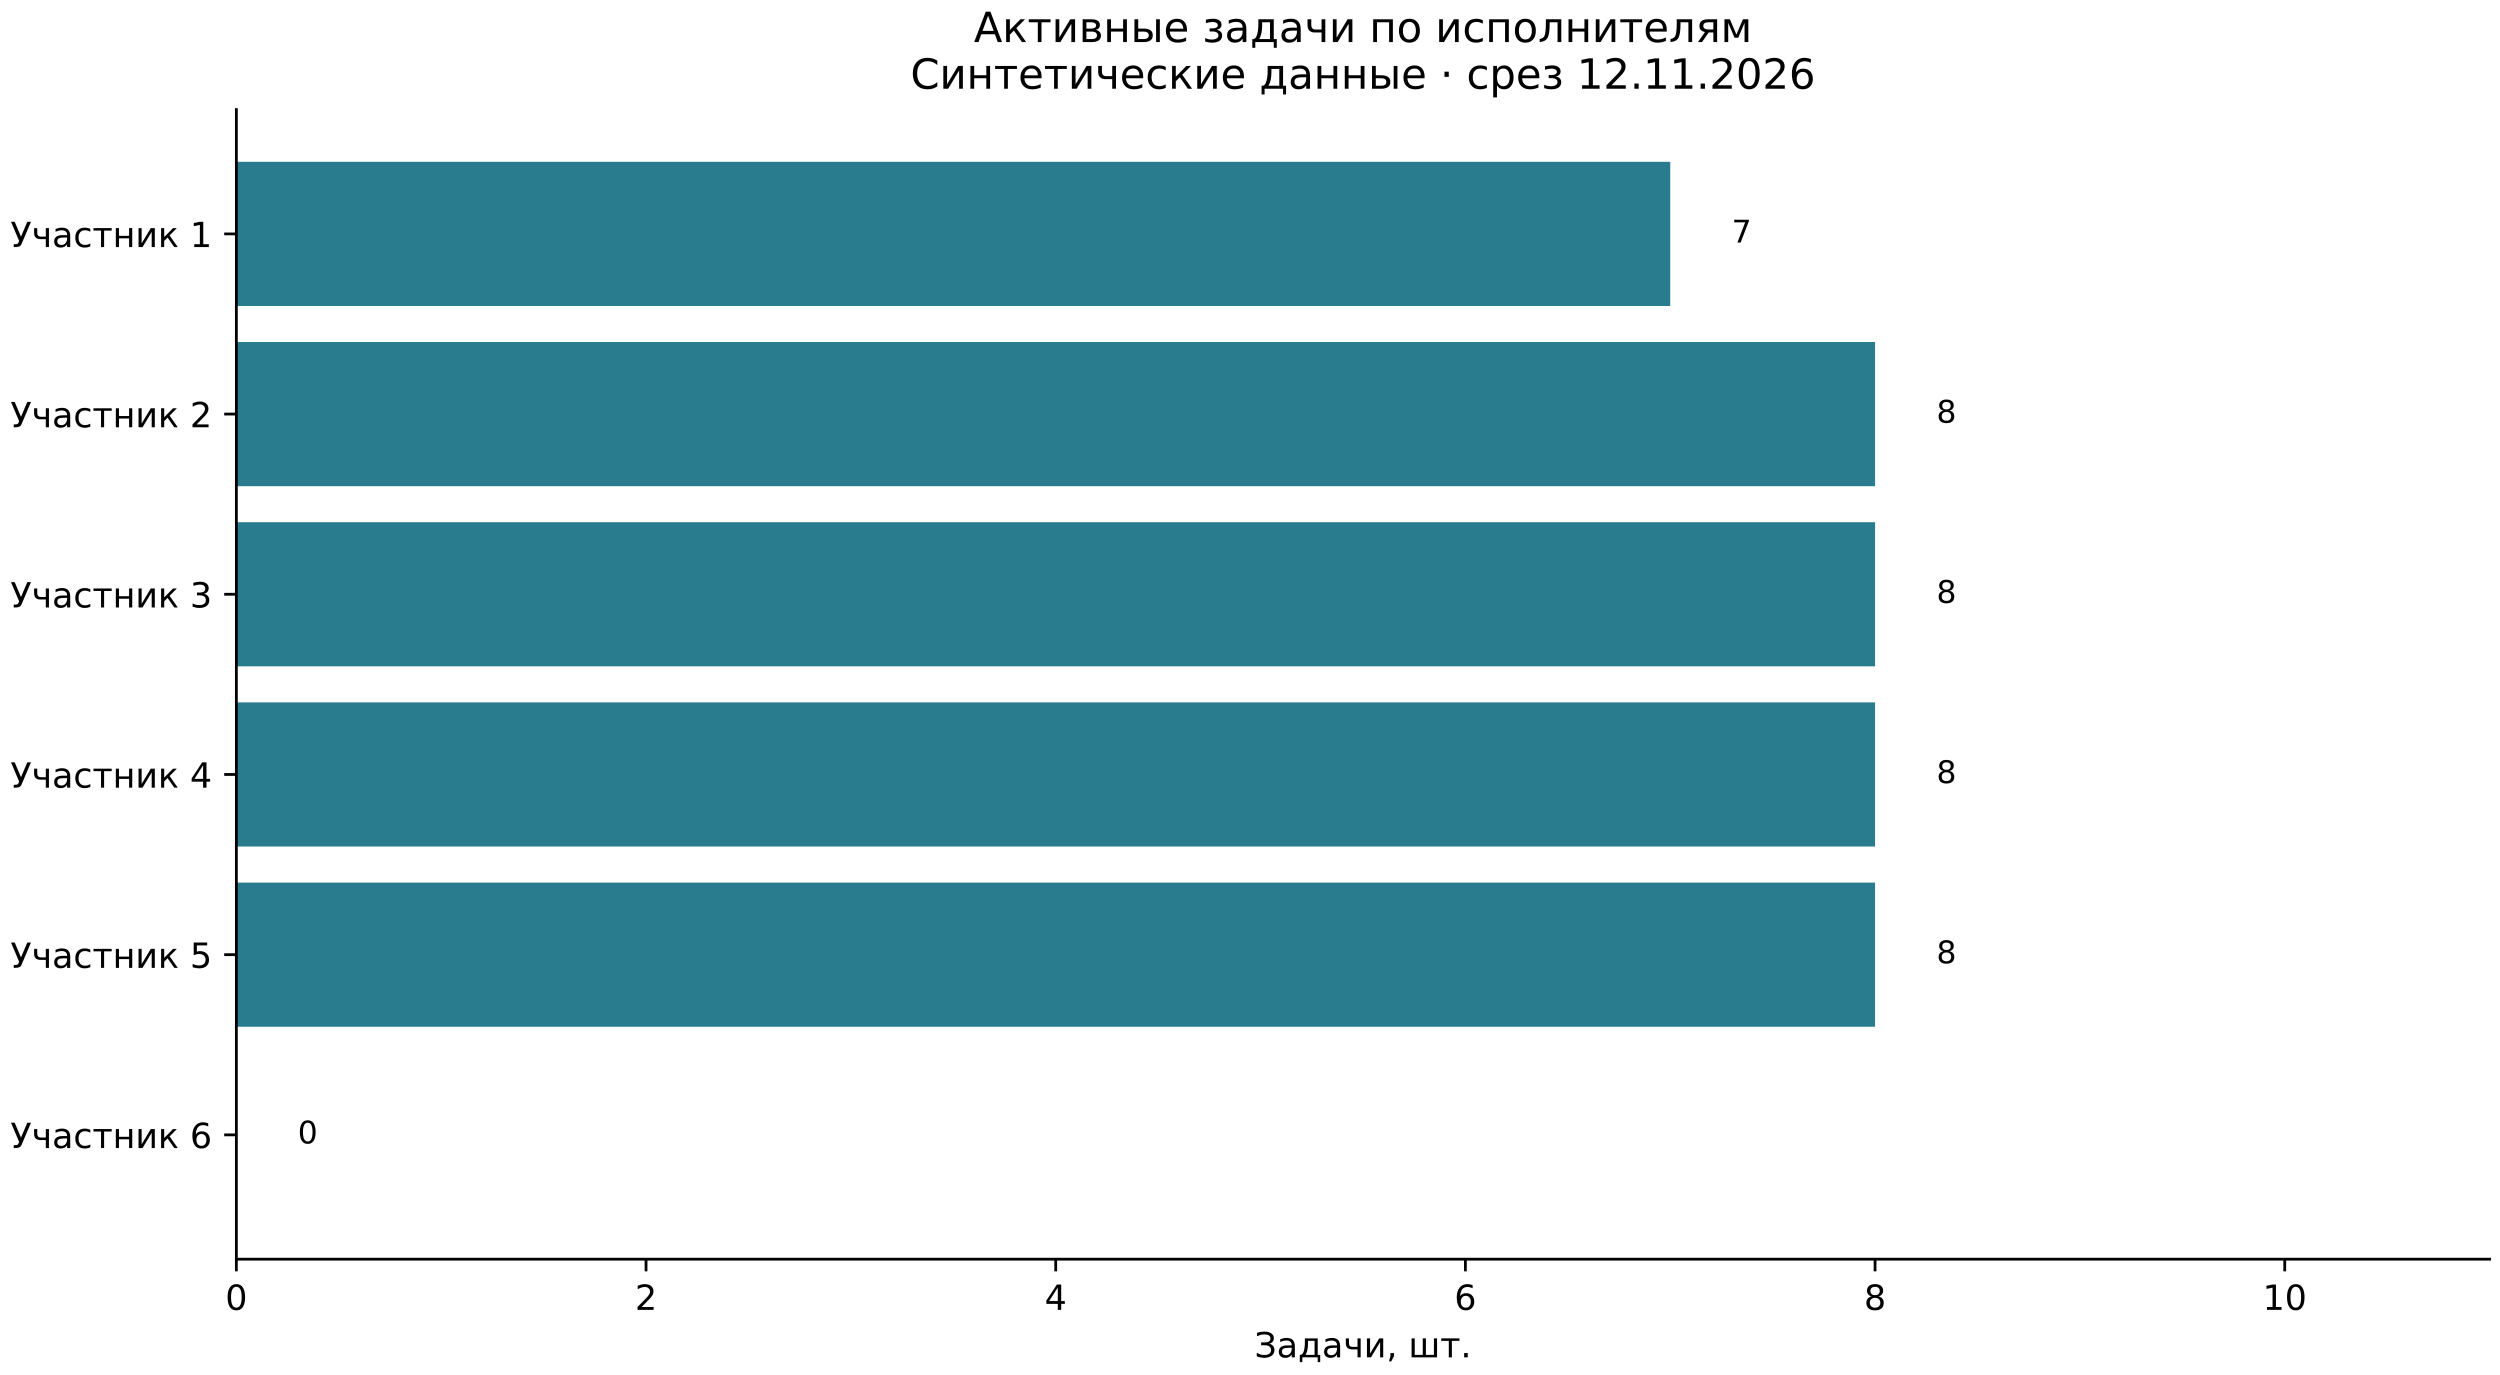
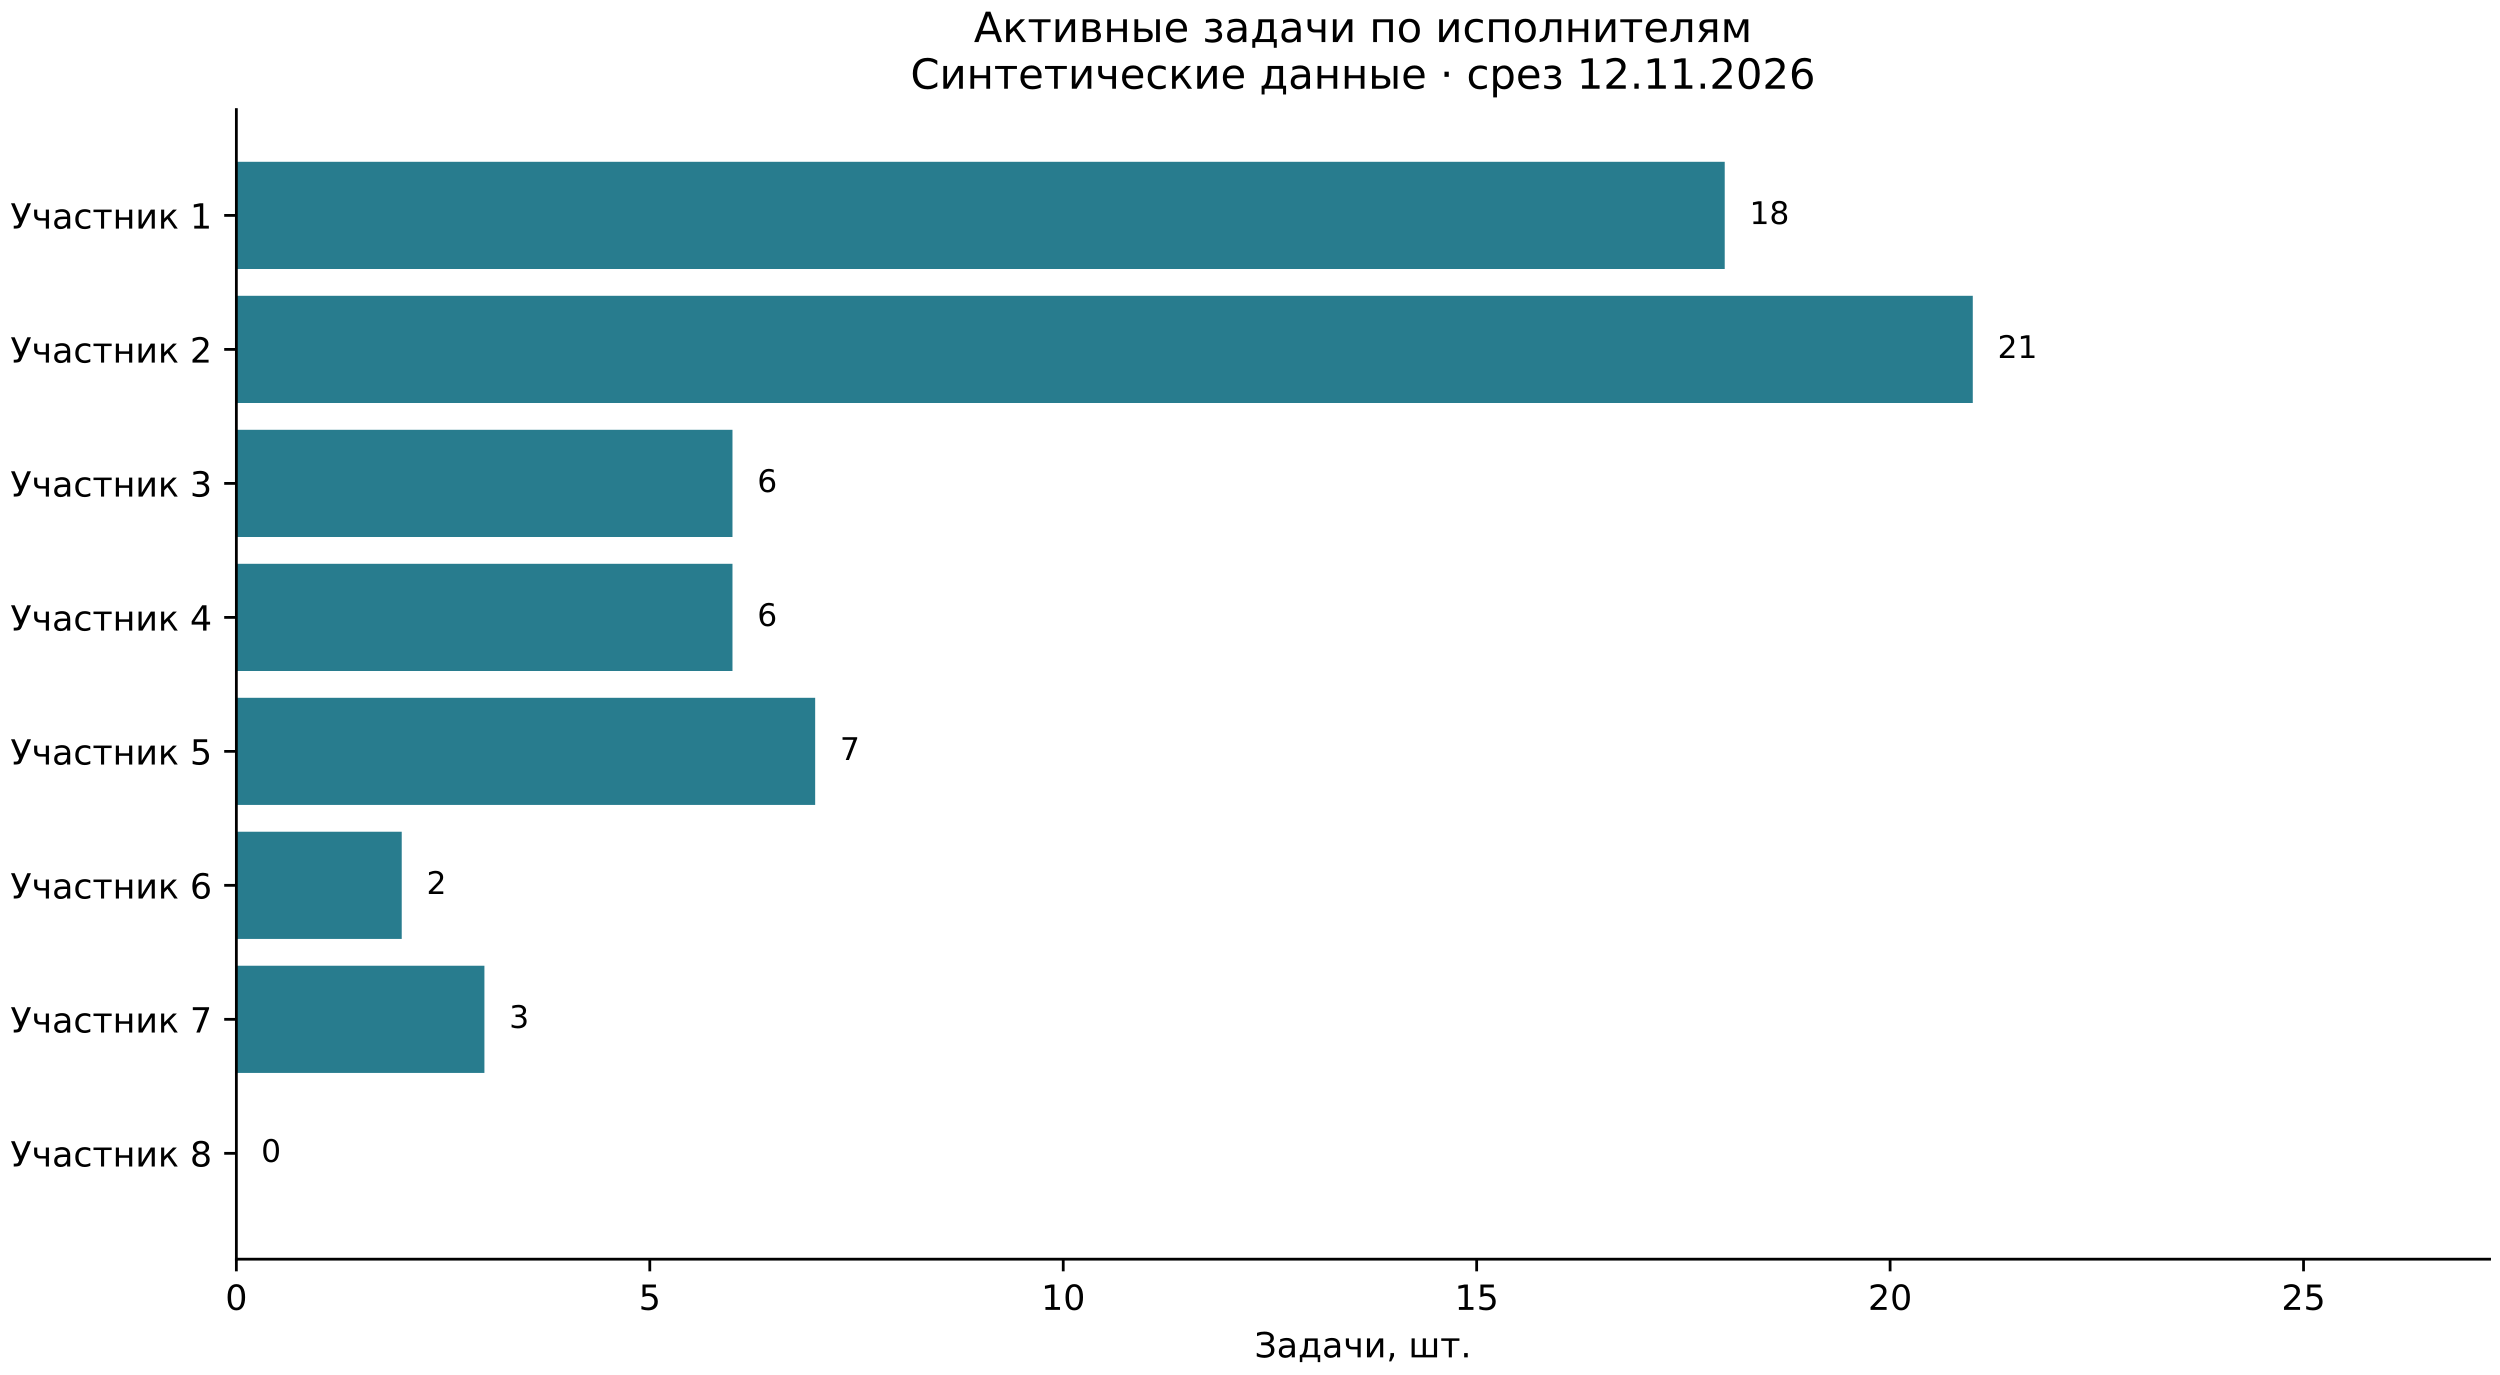
<svg xmlns="http://www.w3.org/2000/svg" xmlns:xlink="http://www.w3.org/1999/xlink" width="720pt" height="396pt" viewBox="0 0 720 396" version="1.1">
  <defs>
    <style type="text/css">*{stroke-linejoin: round; stroke-linecap: butt}</style>
  </defs>
  <g id="figure_1">
    <g id="patch_1">
      <path d="M 0 396  L 720 396  L 720 0  L 0 0  z " style="fill: #ffffff" />
    </g>
    <g id="axes_1">
      <g id="patch_2">
        <path d="M 68.071 362.644  L 717 362.644  L 717 31.556  L 68.071 31.556  z " style="fill: #ffffff" />
      </g>
      <g id="patch_3">
-         <path d="M 68.071 46.605  L 481.026 46.605  L 481.026 88.121  L 68.071 88.121  z " clip-path="url(#p7c12802973)" style="fill: #287c8e" />
+         <path d="M 68.071 46.605  L 496.721 46.605  L 496.721 77.476  L 68.071 77.476  z " clip-path="url(#p17257bc56e)" style="fill: #287c8e" />
      </g>
      <g id="patch_4">
-         <path d="M 68.071 98.5  L 540.019 98.5  L 540.019 140.016  L 68.071 140.016  z " clip-path="url(#p7c12802973)" style="fill: #287c8e" />
+         <path d="M 68.071 85.194  L 568.163 85.194  L 568.163 116.064  L 68.071 116.064  z " clip-path="url(#p17257bc56e)" style="fill: #287c8e" />
      </g>
      <g id="patch_5">
-         <path d="M 68.071 150.394  L 540.019 150.394  L 540.019 191.91  L 68.071 191.91  z " clip-path="url(#p7c12802973)" style="fill: #287c8e" />
+         <path d="M 68.071 123.782  L 210.954 123.782  L 210.954 154.652  L 68.071 154.652  z " clip-path="url(#p17257bc56e)" style="fill: #287c8e" />
      </g>
      <g id="patch_6">
-         <path d="M 68.071 202.289  L 540.019 202.289  L 540.019 243.805  L 68.071 243.805  z " clip-path="url(#p7c12802973)" style="fill: #287c8e" />
+         <path d="M 68.071 162.37  L 210.954 162.37  L 210.954 193.241  L 68.071 193.241  z " clip-path="url(#p17257bc56e)" style="fill: #287c8e" />
      </g>
      <g id="patch_7">
-         <path d="M 68.071 254.184  L 540.019 254.184  L 540.019 295.699  L 68.071 295.699  z " clip-path="url(#p7c12802973)" style="fill: #287c8e" />
+         <path d="M 68.071 200.958  L 234.768 200.958  L 234.768 231.829  L 68.071 231.829  z " clip-path="url(#p17257bc56e)" style="fill: #287c8e" />
      </g>
      <g id="patch_8">
-         <path d="M 68.071 306.078  L 68.071 306.078  L 68.071 347.594  L 68.071 347.594  z " clip-path="url(#p7c12802973)" style="fill: #287c8e" />
+         <path d="M 68.071 239.547  L 115.698 239.547  L 115.698 270.417  L 68.071 270.417  z " clip-path="url(#p17257bc56e)" style="fill: #287c8e" />
+       </g>
+       <g id="patch_9">
+         <path d="M 68.071 278.135  L 139.512 278.135  L 139.512 309.006  L 68.071 309.006  z " clip-path="url(#p17257bc56e)" style="fill: #287c8e" />
+       </g>
+       <g id="patch_10">
+         <path d="M 68.071 316.723  L 68.071 316.723  L 68.071 347.594  L 68.071 347.594  z " clip-path="url(#p17257bc56e)" style="fill: #287c8e" />
      </g>
      <g id="matplotlib.axis_1">
        <g id="xtick_1">
          <g id="line2d_1">
            <defs>
-               <path id="m93d23c08f9" d="M 0 0  L 0 3.5  " style="stroke: #000000; stroke-width: 0.8" />
+               <path id="med247918bd" d="M 0 0  L 0 3.5  " style="stroke: #000000; stroke-width: 0.8" />
            </defs>
            <g>
-               <use xlink:href="#m93d23c08f9" x="68.071" y="362.644" style="stroke: #000000; stroke-width: 0.8" />
+               <use xlink:href="#med247918bd" x="68.071" y="362.644" style="stroke: #000000; stroke-width: 0.8" />
            </g>
          </g>
          <g id="text_1">
            <g transform="translate(64.8893 377.2419) scale(0.1 -0.1)">
              <defs>
                <path id="DejaVuSans-30" d="M 2034 4250  Q 1547 4250 1301 3770  Q 1056 3291 1056 2328  Q 1056 1369 1301 889  Q 1547 409 2034 409  Q 2525 409 2770 889  Q 3016 1369 3016 2328  Q 3016 3291 2770 3770  Q 2525 4250 2034 4250  z M 2034 4750  Q 2819 4750 3233 4129  Q 3647 3509 3647 2328  Q 3647 1150 3233 529  Q 2819 -91 2034 -91  Q 1250 -91 836 529  Q 422 1150 422 2328  Q 422 3509 836 4129  Q 1250 4750 2034 4750  z " transform="scale(0.015625)" />
              </defs>
              <use xlink:href="#DejaVuSans-30" />
            </g>
          </g>
        </g>
        <g id="xtick_2">
          <g id="line2d_2">
            <g>
-               <use xlink:href="#m93d23c08f9" x="186.058" y="362.644" style="stroke: #000000; stroke-width: 0.8" />
+               <use xlink:href="#med247918bd" x="187.14" y="362.644" style="stroke: #000000; stroke-width: 0.8" />
            </g>
          </g>
          <g id="text_2">
-             <g transform="translate(182.8764 377.2419) scale(0.1 -0.1)">
-               <defs>
-                 <path id="DejaVuSans-32" d="M 1228 531  L 3431 531  L 3431 0  L 469 0  L 469 531  Q 828 903 1448 1529  Q 2069 2156 2228 2338  Q 2531 2678 2651 2914  Q 2772 3150 2772 3378  Q 2772 3750 2511 3984  Q 2250 4219 1831 4219  Q 1534 4219 1204 4116  Q 875 4013 500 3803  L 500 4441  Q 881 4594 1212 4672  Q 1544 4750 1819 4750  Q 2544 4750 2975 4387  Q 3406 4025 3406 3419  Q 3406 3131 3298 2873  Q 3191 2616 2906 2266  Q 2828 2175 2409 1742  Q 1991 1309 1228 531  z " transform="scale(0.015625)" />
-               </defs>
-               <use xlink:href="#DejaVuSans-32" />
+             <g transform="translate(183.9589 377.2419) scale(0.1 -0.1)">
+               <defs>
+                 <path id="DejaVuSans-35" d="M 691 4666  L 3169 4666  L 3169 4134  L 1269 4134  L 1269 2991  Q 1406 3038 1543 3061  Q 1681 3084 1819 3084  Q 2600 3084 3056 2656  Q 3513 2228 3513 1497  Q 3513 744 3044 326  Q 2575 -91 1722 -91  Q 1428 -91 1123 -41  Q 819 9 494 109  L 494 744  Q 775 591 1075 516  Q 1375 441 1709 441  Q 2250 441 2565 725  Q 2881 1009 2881 1497  Q 2881 1984 2565 2268  Q 2250 2553 1709 2553  Q 1456 2553 1204 2497  Q 953 2441 691 2322  L 691 4666  z " transform="scale(0.015625)" />
+               </defs>
+               <use xlink:href="#DejaVuSans-35" />
            </g>
          </g>
        </g>
        <g id="xtick_3">
          <g id="line2d_3">
            <g>
-               <use xlink:href="#m93d23c08f9" x="304.045" y="362.644" style="stroke: #000000; stroke-width: 0.8" />
+               <use xlink:href="#med247918bd" x="306.21" y="362.644" style="stroke: #000000; stroke-width: 0.8" />
            </g>
          </g>
          <g id="text_3">
-             <g transform="translate(300.8636 377.2419) scale(0.1 -0.1)">
-               <defs>
-                 <path id="DejaVuSans-34" d="M 2419 4116  L 825 1625  L 2419 1625  L 2419 4116  z M 2253 4666  L 3047 4666  L 3047 1625  L 3713 1625  L 3713 1100  L 3047 1100  L 3047 0  L 2419 0  L 2419 1100  L 313 1100  L 313 1709  L 2253 4666  z " transform="scale(0.015625)" />
-               </defs>
-               <use xlink:href="#DejaVuSans-34" />
+             <g transform="translate(299.8472 377.2419) scale(0.1 -0.1)">
+               <defs>
+                 <path id="DejaVuSans-31" d="M 794 531  L 1825 531  L 1825 4091  L 703 3866  L 703 4441  L 1819 4666  L 2450 4666  L 2450 531  L 3481 531  L 3481 0  L 794 0  L 794 531  z " transform="scale(0.015625)" />
+               </defs>
+               <use xlink:href="#DejaVuSans-31" />
+               <use xlink:href="#DejaVuSans-30" transform="translate(63.62305 0)" />
            </g>
          </g>
        </g>
        <g id="xtick_4">
          <g id="line2d_4">
            <g>
-               <use xlink:href="#m93d23c08f9" x="422.032" y="362.644" style="stroke: #000000; stroke-width: 0.8" />
+               <use xlink:href="#med247918bd" x="425.279" y="362.644" style="stroke: #000000; stroke-width: 0.8" />
            </g>
          </g>
          <g id="text_4">
-             <g transform="translate(418.8507 377.2419) scale(0.1 -0.1)">
-               <defs>
-                 <path id="DejaVuSans-36" d="M 2113 2584  Q 1688 2584 1439 2293  Q 1191 2003 1191 1497  Q 1191 994 1439 701  Q 1688 409 2113 409  Q 2538 409 2786 701  Q 3034 994 3034 1497  Q 3034 2003 2786 2293  Q 2538 2584 2113 2584  z M 3366 4563  L 3366 3988  Q 3128 4100 2886 4159  Q 2644 4219 2406 4219  Q 1781 4219 1451 3797  Q 1122 3375 1075 2522  Q 1259 2794 1537 2939  Q 1816 3084 2150 3084  Q 2853 3084 3261 2657  Q 3669 2231 3669 1497  Q 3669 778 3244 343  Q 2819 -91 2113 -91  Q 1303 -91 875 529  Q 447 1150 447 2328  Q 447 3434 972 4092  Q 1497 4750 2381 4750  Q 2619 4750 2861 4703  Q 3103 4656 3366 4563  z " transform="scale(0.015625)" />
-               </defs>
-               <use xlink:href="#DejaVuSans-36" />
+             <g transform="translate(418.9168 377.2419) scale(0.1 -0.1)">
+               <use xlink:href="#DejaVuSans-31" />
+               <use xlink:href="#DejaVuSans-35" transform="translate(63.62305 0)" />
            </g>
          </g>
        </g>
        <g id="xtick_5">
          <g id="line2d_5">
            <g>
-               <use xlink:href="#m93d23c08f9" x="540.019" y="362.644" style="stroke: #000000; stroke-width: 0.8" />
+               <use xlink:href="#med247918bd" x="544.349" y="362.644" style="stroke: #000000; stroke-width: 0.8" />
            </g>
          </g>
          <g id="text_5">
-             <g transform="translate(536.8378 377.2419) scale(0.1 -0.1)">
-               <defs>
-                 <path id="DejaVuSans-38" d="M 2034 2216  Q 1584 2216 1326 1975  Q 1069 1734 1069 1313  Q 1069 891 1326 650  Q 1584 409 2034 409  Q 2484 409 2743 651  Q 3003 894 3003 1313  Q 3003 1734 2745 1975  Q 2488 2216 2034 2216  z M 1403 2484  Q 997 2584 770 2862  Q 544 3141 544 3541  Q 544 4100 942 4425  Q 1341 4750 2034 4750  Q 2731 4750 3128 4425  Q 3525 4100 3525 3541  Q 3525 3141 3298 2862  Q 3072 2584 2669 2484  Q 3125 2378 3379 2068  Q 3634 1759 3634 1313  Q 3634 634 3220 271  Q 2806 -91 2034 -91  Q 1263 -91 848 271  Q 434 634 434 1313  Q 434 1759 690 2068  Q 947 2378 1403 2484  z M 1172 3481  Q 1172 3119 1398 2916  Q 1625 2713 2034 2713  Q 2441 2713 2670 2916  Q 2900 3119 2900 3481  Q 2900 3844 2670 4047  Q 2441 4250 2034 4250  Q 1625 4250 1398 4047  Q 1172 3844 1172 3481  z " transform="scale(0.015625)" />
-               </defs>
-               <use xlink:href="#DejaVuSans-38" />
+             <g transform="translate(537.9864 377.2419) scale(0.1 -0.1)">
+               <defs>
+                 <path id="DejaVuSans-32" d="M 1228 531  L 3431 531  L 3431 0  L 469 0  L 469 531  Q 828 903 1448 1529  Q 2069 2156 2228 2338  Q 2531 2678 2651 2914  Q 2772 3150 2772 3378  Q 2772 3750 2511 3984  Q 2250 4219 1831 4219  Q 1534 4219 1204 4116  Q 875 4013 500 3803  L 500 4441  Q 881 4594 1212 4672  Q 1544 4750 1819 4750  Q 2544 4750 2975 4387  Q 3406 4025 3406 3419  Q 3406 3131 3298 2873  Q 3191 2616 2906 2266  Q 2828 2175 2409 1742  Q 1991 1309 1228 531  z " transform="scale(0.015625)" />
+               </defs>
+               <use xlink:href="#DejaVuSans-32" />
+               <use xlink:href="#DejaVuSans-30" transform="translate(63.62305 0)" />
            </g>
          </g>
        </g>
        <g id="xtick_6">
          <g id="line2d_6">
            <g>
-               <use xlink:href="#m93d23c08f9" x="658.006" y="362.644" style="stroke: #000000; stroke-width: 0.8" />
+               <use xlink:href="#med247918bd" x="663.418" y="362.644" style="stroke: #000000; stroke-width: 0.8" />
            </g>
          </g>
          <g id="text_6">
-             <g transform="translate(651.6437 377.2419) scale(0.1 -0.1)">
-               <defs>
-                 <path id="DejaVuSans-31" d="M 794 531  L 1825 531  L 1825 4091  L 703 3866  L 703 4441  L 1819 4666  L 2450 4666  L 2450 531  L 3481 531  L 3481 0  L 794 0  L 794 531  z " transform="scale(0.015625)" />
-               </defs>
-               <use xlink:href="#DejaVuSans-31" />
-               <use xlink:href="#DejaVuSans-30" transform="translate(63.62305 0)" />
+             <g transform="translate(657.0559 377.2419) scale(0.1 -0.1)">
+               <use xlink:href="#DejaVuSans-32" />
+               <use xlink:href="#DejaVuSans-35" transform="translate(63.62305 0)" />
            </g>
          </g>
        </g>
        <g id="text_7">
          <g transform="translate(361.2867 390.9201) scale(0.1 -0.1)">
            <defs>
              <path id="DejaVuSans-417" d="M 1828 4750  Q 2597 4750 3084 4423  Q 3572 4097 3572 3541  Q 3572 3153 3350 2886  Q 3128 2619 2719 2516  Q 3172 2419 3426 2112  Q 3681 1806 3681 1356  Q 3681 638 3126 273  Q 2572 -91 1828 -91  Q 1447 -91 1003 12  Q 559 116 422 203  L 422 853  Q 900 575 1164 508  Q 1428 441 1816 441  Q 2403 441 2728 666  Q 3053 891 3053 1356  Q 3053 1769 2764 2001  Q 2475 2234 1866 2234  L 1228 2234  L 1228 2753  L 1891 2753  Q 2450 2753 2697 2939  Q 2944 3125 2944 3475  Q 2944 3834 2689 4026  Q 2434 4219 1816 4219  Q 1397 4219 1253 4181  Q 1109 4144 469 3903  L 469 4519  Q 822 4644 1190 4697  Q 1559 4750 1828 4750  z " transform="scale(0.015625)" />
              <path id="DejaVuSans-430" d="M 2194 1759  Q 1497 1759 1228 1600  Q 959 1441 959 1056  Q 959 750 1161 570  Q 1363 391 1709 391  Q 2188 391 2477 730  Q 2766 1069 2766 1631  L 2766 1759  L 2194 1759  z M 3341 1997  L 3341 0  L 2766 0  L 2766 531  Q 2569 213 2275 61  Q 1981 -91 1556 -91  Q 1019 -91 701 211  Q 384 513 384 1019  Q 384 1609 779 1909  Q 1175 2209 1959 2209  L 2766 2209  L 2766 2266  Q 2766 2663 2505 2880  Q 2244 3097 1772 3097  Q 1472 3097 1187 3025  Q 903 2953 641 2809  L 641 3341  Q 956 3463 1253 3523  Q 1550 3584 1831 3584  Q 2591 3584 2966 3190  Q 3341 2797 3341 1997  z " transform="scale(0.015625)" />
              <path id="DejaVuSans-434" d="M 1384 459  L 3053 459  L 3053 3041  L 1844 3041  L 1844 2603  Q 1844 1316 1475 628  L 1384 459  z M 550 459  Q 834 584 959 850  Q 1266 1509 1266 2838  L 1266 3500  L 3631 3500  L 3631 459  L 4091 459  L 4091 -884  L 3631 -884  L 3631 0  L 794 0  L 794 -884  L 334 -884  L 334 459  L 550 459  z " transform="scale(0.015625)" />
              <path id="DejaVuSans-447" d="M 2625 0  L 2625 1472  L 1553 1472  Q 1075 1472 756 1769  Q 469 2038 469 2613  L 469 3500  L 1044 3500  L 1044 2666  Q 1044 2300 1206 2116  Q 1372 1931 1697 1931  L 2625 1931  L 2625 3500  L 3200 3500  L 3200 0  L 2625 0  z " transform="scale(0.015625)" />
              <path id="DejaVuSans-438" d="M 3578 3500  L 3578 0  L 3006 0  L 3006 2809  L 1319 0  L 581 0  L 581 3500  L 1153 3500  L 1153 697  L 2838 3500  L 3578 3500  z " transform="scale(0.015625)" />
              <path id="DejaVuSans-2c" d="M 750 794  L 1409 794  L 1409 256  L 897 -744  L 494 -744  L 750 256  L 750 794  z " transform="scale(0.015625)" />
              <path id="DejaVuSans-20" transform="scale(0.015625)" />
              <path id="DejaVuSans-448" d="M 3216 459  L 4697 459  L 4697 3500  L 5275 3500  L 5275 0  L 581 0  L 581 3500  L 1159 3500  L 1159 459  L 2638 459  L 2638 3500  L 3216 3500  L 3216 459  z " transform="scale(0.015625)" />
              <path id="DejaVuSans-442" d="M 188 3500  L 3541 3500  L 3541 3041  L 2147 3041  L 2147 0  L 1581 0  L 1581 3041  L 188 3041  L 188 3500  z " transform="scale(0.015625)" />
              <path id="DejaVuSans-2e" d="M 684 794  L 1344 794  L 1344 0  L 684 0  L 684 794  z " transform="scale(0.015625)" />
            </defs>
            <use xlink:href="#DejaVuSans-417" />
            <use xlink:href="#DejaVuSans-430" transform="translate(64.11133 0)" />
            <use xlink:href="#DejaVuSans-434" transform="translate(125.3906 0)" />
            <use xlink:href="#DejaVuSans-430" transform="translate(194.5312 0)" />
            <use xlink:href="#DejaVuSans-447" transform="translate(255.8105 0)" />
            <use xlink:href="#DejaVuSans-438" transform="translate(314.8926 0)" />
            <use xlink:href="#DejaVuSans-2c" transform="translate(379.8828 0)" />
            <use xlink:href="#DejaVuSans-20" transform="translate(411.6699 0)" />
            <use xlink:href="#DejaVuSans-448" transform="translate(443.457 0)" />
            <use xlink:href="#DejaVuSans-442" transform="translate(534.9609 0)" />
            <use xlink:href="#DejaVuSans-2e" transform="translate(593.2129 0)" />
          </g>
        </g>
      </g>
      <g id="matplotlib.axis_2">
        <g id="ytick_1">
          <g id="line2d_7">
            <defs>
-               <path id="m5ca8303fd2" d="M 0 0  L -3.5 0  " style="stroke: #000000; stroke-width: 0.8" />
+               <path id="m9cd5667388" d="M 0 0  L -3.5 0  " style="stroke: #000000; stroke-width: 0.8" />
            </defs>
            <g>
-               <use xlink:href="#m5ca8303fd2" x="68.071" y="67.363" style="stroke: #000000; stroke-width: 0.8" />
+               <use xlink:href="#m9cd5667388" x="68.071" y="62.041" style="stroke: #000000; stroke-width: 0.8" />
            </g>
          </g>
          <g id="text_8">
-             <g transform="translate(3.00024 71.16226) scale(0.1 -0.1)">
+             <g transform="translate(3.00024 65.83973) scale(0.1 -0.1)">
              <defs>
                <path id="DejaVuSans-423" d="M 2047 566  Q 1981 409 1881 291  Q 1634 0 850 0  L 609 0  L 609 531  L 806 531  Q 1178 531 1322 616  Q 1409 669 1466 800  L 1606 1131  L 109 4666  L 788 4666  L 1947 1928  L 3113 4666  L 3791 4666  L 2047 566  z " transform="scale(0.015625)" />
                <path id="DejaVuSans-441" d="M 3122 3366  L 3122 2828  Q 2878 2963 2633 3030  Q 2388 3097 2138 3097  Q 1578 3097 1268 2742  Q 959 2388 959 1747  Q 959 1106 1268 751  Q 1578 397 2138 397  Q 2388 397 2633 464  Q 2878 531 3122 666  L 3122 134  Q 2881 22 2623 -34  Q 2366 -91 2075 -91  Q 1284 -91 818 406  Q 353 903 353 1747  Q 353 2603 823 3093  Q 1294 3584 2113 3584  Q 2378 3584 2631 3529  Q 2884 3475 3122 3366  z " transform="scale(0.015625)" />
                <path id="DejaVuSans-43d" d="M 581 3500  L 1159 3500  L 1159 2072  L 3025 2072  L 3025 3500  L 3603 3500  L 3603 0  L 3025 0  L 3025 1613  L 1159 1613  L 1159 0  L 581 0  L 581 3500  z " transform="scale(0.015625)" />
                <path id="DejaVuSans-43a" d="M 581 3500  L 1153 3500  L 1153 1856  L 2775 3500  L 3481 3500  L 2144 2147  L 3653 0  L 3009 0  L 1769 1766  L 1153 1141  L 1153 0  L 581 0  L 581 3500  z " transform="scale(0.015625)" />
              </defs>
              <use xlink:href="#DejaVuSans-423" />
              <use xlink:href="#DejaVuSans-447" transform="translate(60.9375 0)" />
              <use xlink:href="#DejaVuSans-430" transform="translate(120.0195 0)" />
              <use xlink:href="#DejaVuSans-441" transform="translate(181.2988 0)" />
              <use xlink:href="#DejaVuSans-442" transform="translate(236.2793 0)" />
              <use xlink:href="#DejaVuSans-43d" transform="translate(294.5312 0)" />
              <use xlink:href="#DejaVuSans-438" transform="translate(359.9121 0)" />
              <use xlink:href="#DejaVuSans-43a" transform="translate(424.9023 0)" />
              <use xlink:href="#DejaVuSans-20" transform="translate(485.3027 0)" />
              <use xlink:href="#DejaVuSans-31" transform="translate(517.0898 0)" />
            </g>
          </g>
        </g>
        <g id="ytick_2">
          <g id="line2d_8">
            <g>
-               <use xlink:href="#m5ca8303fd2" x="68.071" y="119.258" style="stroke: #000000; stroke-width: 0.8" />
+               <use xlink:href="#m9cd5667388" x="68.071" y="100.629" style="stroke: #000000; stroke-width: 0.8" />
            </g>
          </g>
          <g id="text_9">
-             <g transform="translate(3.00024 123.0569) scale(0.1 -0.1)">
+             <g transform="translate(3.00024 104.428) scale(0.1 -0.1)">
              <use xlink:href="#DejaVuSans-423" />
              <use xlink:href="#DejaVuSans-447" transform="translate(60.9375 0)" />
              <use xlink:href="#DejaVuSans-430" transform="translate(120.0195 0)" />
              <use xlink:href="#DejaVuSans-441" transform="translate(181.2988 0)" />
              <use xlink:href="#DejaVuSans-442" transform="translate(236.2793 0)" />
              <use xlink:href="#DejaVuSans-43d" transform="translate(294.5312 0)" />
              <use xlink:href="#DejaVuSans-438" transform="translate(359.9121 0)" />
              <use xlink:href="#DejaVuSans-43a" transform="translate(424.9023 0)" />
              <use xlink:href="#DejaVuSans-20" transform="translate(485.3027 0)" />
              <use xlink:href="#DejaVuSans-32" transform="translate(517.0898 0)" />
            </g>
          </g>
        </g>
        <g id="ytick_3">
          <g id="line2d_9">
            <g>
-               <use xlink:href="#m5ca8303fd2" x="68.071" y="171.152" style="stroke: #000000; stroke-width: 0.8" />
+               <use xlink:href="#m9cd5667388" x="68.071" y="139.217" style="stroke: #000000; stroke-width: 0.8" />
            </g>
          </g>
          <g id="text_10">
-             <g transform="translate(3.00024 174.9515) scale(0.1 -0.1)">
+             <g transform="translate(3.00024 143.0164) scale(0.1 -0.1)">
              <defs>
                <path id="DejaVuSans-33" d="M 2597 2516  Q 3050 2419 3304 2112  Q 3559 1806 3559 1356  Q 3559 666 3084 287  Q 2609 -91 1734 -91  Q 1441 -91 1130 -33  Q 819 25 488 141  L 488 750  Q 750 597 1062 519  Q 1375 441 1716 441  Q 2309 441 2620 675  Q 2931 909 2931 1356  Q 2931 1769 2642 2001  Q 2353 2234 1838 2234  L 1294 2234  L 1294 2753  L 1863 2753  Q 2328 2753 2575 2939  Q 2822 3125 2822 3475  Q 2822 3834 2567 4026  Q 2313 4219 1838 4219  Q 1578 4219 1281 4162  Q 984 4106 628 3988  L 628 4550  Q 988 4650 1302 4700  Q 1616 4750 1894 4750  Q 2613 4750 3031 4423  Q 3450 4097 3450 3541  Q 3450 3153 3228 2886  Q 3006 2619 2597 2516  z " transform="scale(0.015625)" />
              </defs>
              <use xlink:href="#DejaVuSans-423" />
              <use xlink:href="#DejaVuSans-447" transform="translate(60.9375 0)" />
              <use xlink:href="#DejaVuSans-430" transform="translate(120.0195 0)" />
              <use xlink:href="#DejaVuSans-441" transform="translate(181.2988 0)" />
              <use xlink:href="#DejaVuSans-442" transform="translate(236.2793 0)" />
              <use xlink:href="#DejaVuSans-43d" transform="translate(294.5312 0)" />
              <use xlink:href="#DejaVuSans-438" transform="translate(359.9121 0)" />
              <use xlink:href="#DejaVuSans-43a" transform="translate(424.9023 0)" />
              <use xlink:href="#DejaVuSans-20" transform="translate(485.3027 0)" />
              <use xlink:href="#DejaVuSans-33" transform="translate(517.0898 0)" />
            </g>
          </g>
        </g>
        <g id="ytick_4">
          <g id="line2d_10">
            <g>
-               <use xlink:href="#m5ca8303fd2" x="68.071" y="223.047" style="stroke: #000000; stroke-width: 0.8" />
+               <use xlink:href="#m9cd5667388" x="68.071" y="177.805" style="stroke: #000000; stroke-width: 0.8" />
            </g>
          </g>
          <g id="text_11">
-             <g transform="translate(3.00024 226.8462) scale(0.1 -0.1)">
+             <g transform="translate(3.00024 181.6047) scale(0.1 -0.1)">
+               <defs>
+                 <path id="DejaVuSans-34" d="M 2419 4116  L 825 1625  L 2419 1625  L 2419 4116  z M 2253 4666  L 3047 4666  L 3047 1625  L 3713 1625  L 3713 1100  L 3047 1100  L 3047 0  L 2419 0  L 2419 1100  L 313 1100  L 313 1709  L 2253 4666  z " transform="scale(0.015625)" />
+               </defs>
              <use xlink:href="#DejaVuSans-423" />
              <use xlink:href="#DejaVuSans-447" transform="translate(60.9375 0)" />
              <use xlink:href="#DejaVuSans-430" transform="translate(120.0195 0)" />
              <use xlink:href="#DejaVuSans-441" transform="translate(181.2988 0)" />
              <use xlink:href="#DejaVuSans-442" transform="translate(236.2793 0)" />
              <use xlink:href="#DejaVuSans-43d" transform="translate(294.5312 0)" />
              <use xlink:href="#DejaVuSans-438" transform="translate(359.9121 0)" />
              <use xlink:href="#DejaVuSans-43a" transform="translate(424.9023 0)" />
              <use xlink:href="#DejaVuSans-20" transform="translate(485.3027 0)" />
              <use xlink:href="#DejaVuSans-34" transform="translate(517.0898 0)" />
            </g>
          </g>
        </g>
        <g id="ytick_5">
          <g id="line2d_11">
            <g>
-               <use xlink:href="#m5ca8303fd2" x="68.071" y="274.942" style="stroke: #000000; stroke-width: 0.8" />
+               <use xlink:href="#m9cd5667388" x="68.071" y="216.394" style="stroke: #000000; stroke-width: 0.8" />
            </g>
          </g>
          <g id="text_12">
-             <g transform="translate(3.00024 278.7408) scale(0.1 -0.1)">
-               <defs>
-                 <path id="DejaVuSans-35" d="M 691 4666  L 3169 4666  L 3169 4134  L 1269 4134  L 1269 2991  Q 1406 3038 1543 3061  Q 1681 3084 1819 3084  Q 2600 3084 3056 2656  Q 3513 2228 3513 1497  Q 3513 744 3044 326  Q 2575 -91 1722 -91  Q 1428 -91 1123 -41  Q 819 9 494 109  L 494 744  Q 775 591 1075 516  Q 1375 441 1709 441  Q 2250 441 2565 725  Q 2881 1009 2881 1497  Q 2881 1984 2565 2268  Q 2250 2553 1709 2553  Q 1456 2553 1204 2497  Q 953 2441 691 2322  L 691 4666  z " transform="scale(0.015625)" />
-               </defs>
+             <g transform="translate(3.00024 220.193) scale(0.1 -0.1)">
              <use xlink:href="#DejaVuSans-423" />
              <use xlink:href="#DejaVuSans-447" transform="translate(60.9375 0)" />
              <use xlink:href="#DejaVuSans-430" transform="translate(120.0195 0)" />
              <use xlink:href="#DejaVuSans-441" transform="translate(181.2988 0)" />
              <use xlink:href="#DejaVuSans-442" transform="translate(236.2793 0)" />
              <use xlink:href="#DejaVuSans-43d" transform="translate(294.5312 0)" />
              <use xlink:href="#DejaVuSans-438" transform="translate(359.9121 0)" />
              <use xlink:href="#DejaVuSans-43a" transform="translate(424.9023 0)" />
              <use xlink:href="#DejaVuSans-20" transform="translate(485.3027 0)" />
              <use xlink:href="#DejaVuSans-35" transform="translate(517.0898 0)" />
            </g>
          </g>
        </g>
        <g id="ytick_6">
          <g id="line2d_12">
            <g>
-               <use xlink:href="#m5ca8303fd2" x="68.071" y="326.836" style="stroke: #000000; stroke-width: 0.8" />
+               <use xlink:href="#m9cd5667388" x="68.071" y="254.982" style="stroke: #000000; stroke-width: 0.8" />
            </g>
          </g>
          <g id="text_13">
-             <g transform="translate(3.00024 330.6354) scale(0.1 -0.1)">
+             <g transform="translate(3.00024 258.7813) scale(0.1 -0.1)">
+               <defs>
+                 <path id="DejaVuSans-36" d="M 2113 2584  Q 1688 2584 1439 2293  Q 1191 2003 1191 1497  Q 1191 994 1439 701  Q 1688 409 2113 409  Q 2538 409 2786 701  Q 3034 994 3034 1497  Q 3034 2003 2786 2293  Q 2538 2584 2113 2584  z M 3366 4563  L 3366 3988  Q 3128 4100 2886 4159  Q 2644 4219 2406 4219  Q 1781 4219 1451 3797  Q 1122 3375 1075 2522  Q 1259 2794 1537 2939  Q 1816 3084 2150 3084  Q 2853 3084 3261 2657  Q 3669 2231 3669 1497  Q 3669 778 3244 343  Q 2819 -91 2113 -91  Q 1303 -91 875 529  Q 447 1150 447 2328  Q 447 3434 972 4092  Q 1497 4750 2381 4750  Q 2619 4750 2861 4703  Q 3103 4656 3366 4563  z " transform="scale(0.015625)" />
+               </defs>
              <use xlink:href="#DejaVuSans-423" />
              <use xlink:href="#DejaVuSans-447" transform="translate(60.9375 0)" />
              <use xlink:href="#DejaVuSans-430" transform="translate(120.0195 0)" />
              <use xlink:href="#DejaVuSans-441" transform="translate(181.2988 0)" />
              <use xlink:href="#DejaVuSans-442" transform="translate(236.2793 0)" />
              <use xlink:href="#DejaVuSans-43d" transform="translate(294.5312 0)" />
              <use xlink:href="#DejaVuSans-438" transform="translate(359.9121 0)" />
              <use xlink:href="#DejaVuSans-43a" transform="translate(424.9023 0)" />
              <use xlink:href="#DejaVuSans-20" transform="translate(485.3027 0)" />
              <use xlink:href="#DejaVuSans-36" transform="translate(517.0898 0)" />
            </g>
          </g>
        </g>
-       </g>
-       <g id="patch_9">
+         <g id="ytick_7">
+           <g id="line2d_13">
+             <g>
+               <use xlink:href="#m9cd5667388" x="68.071" y="293.57" style="stroke: #000000; stroke-width: 0.8" />
+             </g>
+           </g>
+           <g id="text_14">
+             <g transform="translate(3.00024 297.3696) scale(0.1 -0.1)">
+               <defs>
+                 <path id="DejaVuSans-37" d="M 525 4666  L 3525 4666  L 3525 4397  L 1831 0  L 1172 0  L 2766 4134  L 525 4134  L 525 4666  z " transform="scale(0.015625)" />
+               </defs>
+               <use xlink:href="#DejaVuSans-423" />
+               <use xlink:href="#DejaVuSans-447" transform="translate(60.9375 0)" />
+               <use xlink:href="#DejaVuSans-430" transform="translate(120.0195 0)" />
+               <use xlink:href="#DejaVuSans-441" transform="translate(181.2988 0)" />
+               <use xlink:href="#DejaVuSans-442" transform="translate(236.2793 0)" />
+               <use xlink:href="#DejaVuSans-43d" transform="translate(294.5312 0)" />
+               <use xlink:href="#DejaVuSans-438" transform="translate(359.9121 0)" />
+               <use xlink:href="#DejaVuSans-43a" transform="translate(424.9023 0)" />
+               <use xlink:href="#DejaVuSans-20" transform="translate(485.3027 0)" />
+               <use xlink:href="#DejaVuSans-37" transform="translate(517.0898 0)" />
+             </g>
+           </g>
+         </g>
+         <g id="ytick_8">
+           <g id="line2d_14">
+             <g>
+               <use xlink:href="#m9cd5667388" x="68.071" y="332.159" style="stroke: #000000; stroke-width: 0.8" />
+             </g>
+           </g>
+           <g id="text_15">
+             <g transform="translate(3.00024 335.958) scale(0.1 -0.1)">
+               <defs>
+                 <path id="DejaVuSans-38" d="M 2034 2216  Q 1584 2216 1326 1975  Q 1069 1734 1069 1313  Q 1069 891 1326 650  Q 1584 409 2034 409  Q 2484 409 2743 651  Q 3003 894 3003 1313  Q 3003 1734 2745 1975  Q 2488 2216 2034 2216  z M 1403 2484  Q 997 2584 770 2862  Q 544 3141 544 3541  Q 544 4100 942 4425  Q 1341 4750 2034 4750  Q 2731 4750 3128 4425  Q 3525 4100 3525 3541  Q 3525 3141 3298 2862  Q 3072 2584 2669 2484  Q 3125 2378 3379 2068  Q 3634 1759 3634 1313  Q 3634 634 3220 271  Q 2806 -91 2034 -91  Q 1263 -91 848 271  Q 434 634 434 1313  Q 434 1759 690 2068  Q 947 2378 1403 2484  z M 1172 3481  Q 1172 3119 1398 2916  Q 1625 2713 2034 2713  Q 2441 2713 2670 2916  Q 2900 3119 2900 3481  Q 2900 3844 2670 4047  Q 2441 4250 2034 4250  Q 1625 4250 1398 4047  Q 1172 3844 1172 3481  z " transform="scale(0.015625)" />
+               </defs>
+               <use xlink:href="#DejaVuSans-423" />
+               <use xlink:href="#DejaVuSans-447" transform="translate(60.9375 0)" />
+               <use xlink:href="#DejaVuSans-430" transform="translate(120.0195 0)" />
+               <use xlink:href="#DejaVuSans-441" transform="translate(181.2988 0)" />
+               <use xlink:href="#DejaVuSans-442" transform="translate(236.2793 0)" />
+               <use xlink:href="#DejaVuSans-43d" transform="translate(294.5312 0)" />
+               <use xlink:href="#DejaVuSans-438" transform="translate(359.9121 0)" />
+               <use xlink:href="#DejaVuSans-43a" transform="translate(424.9023 0)" />
+               <use xlink:href="#DejaVuSans-20" transform="translate(485.3027 0)" />
+               <use xlink:href="#DejaVuSans-38" transform="translate(517.0898 0)" />
+             </g>
+           </g>
+         </g>
+       </g>
+       <g id="patch_11">
        <path d="M 68.071 362.644  L 68.071 31.556  " style="fill: none; stroke: #000000; stroke-width: 0.8; stroke-linejoin: miter; stroke-linecap: square" />
      </g>
-       <g id="patch_10">
+       <g id="patch_12">
        <path d="M 68.071 362.644  L 717 362.644  " style="fill: none; stroke: #000000; stroke-width: 0.8; stroke-linejoin: miter; stroke-linecap: square" />
      </g>
-       <g id="text_14">
-         <g transform="translate(498.7236 69.84648) scale(0.09 -0.09)">
-           <defs>
-             <path id="DejaVuSans-37" d="M 525 4666  L 3525 4666  L 3525 4397  L 1831 0  L 1172 0  L 2766 4134  L 525 4134  L 525 4666  z " transform="scale(0.015625)" />
-           </defs>
+       <g id="text_16">
+         <g transform="translate(503.8652 64.52395) scale(0.09 -0.09)">
+           <use xlink:href="#DejaVuSans-31" />
+           <use xlink:href="#DejaVuSans-38" transform="translate(63.62305 0)" />
+         </g>
+       </g>
+       <g id="text_17">
+         <g transform="translate(575.307 103.1123) scale(0.09 -0.09)">
+           <use xlink:href="#DejaVuSans-32" />
+           <use xlink:href="#DejaVuSans-31" transform="translate(63.62305 0)" />
+         </g>
+       </g>
+       <g id="text_18">
+         <g transform="translate(218.0982 141.7006) scale(0.09 -0.09)">
+           <use xlink:href="#DejaVuSans-36" />
+         </g>
+       </g>
+       <g id="text_19">
+         <g transform="translate(218.0982 180.2889) scale(0.09 -0.09)">
+           <use xlink:href="#DejaVuSans-36" />
+         </g>
+       </g>
+       <g id="text_20">
+         <g transform="translate(241.9121 218.8772) scale(0.09 -0.09)">
          <use xlink:href="#DejaVuSans-37" />
        </g>
      </g>
-       <g id="text_15">
-         <g transform="translate(557.7171 121.7411) scale(0.09 -0.09)">
-           <use xlink:href="#DejaVuSans-38" />
-         </g>
-       </g>
-       <g id="text_16">
-         <g transform="translate(557.7171 173.6357) scale(0.09 -0.09)">
-           <use xlink:href="#DejaVuSans-38" />
-         </g>
-       </g>
-       <g id="text_17">
-         <g transform="translate(557.7171 225.5304) scale(0.09 -0.09)">
-           <use xlink:href="#DejaVuSans-38" />
-         </g>
-       </g>
-       <g id="text_18">
-         <g transform="translate(557.7171 277.425) scale(0.09 -0.09)">
-           <use xlink:href="#DejaVuSans-38" />
-         </g>
-       </g>
-       <g id="text_19">
-         <g transform="translate(85.76862 329.3196) scale(0.09 -0.09)">
+       <g id="text_21">
+         <g transform="translate(122.8426 257.4655) scale(0.09 -0.09)">
+           <use xlink:href="#DejaVuSans-32" />
+         </g>
+       </g>
+       <g id="text_22">
+         <g transform="translate(146.6565 296.0539) scale(0.09 -0.09)">
+           <use xlink:href="#DejaVuSans-33" />
+         </g>
+       </g>
+       <g id="text_23">
+         <g transform="translate(75.21473 334.6422) scale(0.09 -0.09)">
          <use xlink:href="#DejaVuSans-30" />
        </g>
      </g>
-       <g id="text_20">
+       <g id="text_24">
        <g transform="translate(280.4673 12.11837) scale(0.12 -0.12)">
          <defs>
            <path id="DejaVuSans-410" d="M 2188 4044  L 1331 1722  L 3047 1722  L 2188 4044  z M 1831 4666  L 2547 4666  L 4325 0  L 3669 0  L 3244 1197  L 1141 1197  L 716 0  L 50 0  L 1831 4666  z " transform="scale(0.015625)" />
            <path id="DejaVuSans-432" d="M 1156 1613  L 1156 459  L 1975 459  Q 2369 459 2575 607  Q 2781 756 2781 1038  Q 2781 1319 2575 1466  Q 2369 1613 1975 1613  L 1156 1613  z M 1156 3041  L 1156 2072  L 1913 2072  Q 2238 2072 2444 2201  Q 2650 2331 2650 2563  Q 2650 2794 2444 2917  Q 2238 3041 1913 3041  L 1156 3041  z M 581 3500  L 1950 3500  Q 2566 3500 2897 3275  Q 3228 3050 3228 2634  Q 3228 2313 3059 2123  Q 2891 1934 2559 1888  Q 2956 1813 3175 1575  Q 3394 1338 3394 981  Q 3394 513 3033 256  Q 2672 0 2003 0  L 581 0  L 581 3500  z " transform="scale(0.015625)" />
            <path id="DejaVuSans-44b" d="M 3907 3500  L 4482 3500  L 4482 0  L 3907 0  L 3907 3500  z M 4195 3584  L 4195 3584  z M 2781 1038  Q 2781 1319 2576 1466  Q 2372 1613 1978 1613  L 1159 1613  L 1159 459  L 1978 459  Q 2372 459 2576 607  Q 2781 756 2781 1038  z M 581 3500  L 1159 3500  L 1159 2072  L 2003 2072  Q 2672 2072 3033 1817  Q 3394 1563 3394 1038  Q 3394 513 3033 256  Q 2672 0 2003 0  L 581 0  L 581 3500  z " transform="scale(0.015625)" />
            <path id="DejaVuSans-435" d="M 3597 1894  L 3597 1613  L 953 1613  Q 991 1019 1311 708  Q 1631 397 2203 397  Q 2534 397 2845 478  Q 3156 559 3463 722  L 3463 178  Q 3153 47 2828 -22  Q 2503 -91 2169 -91  Q 1331 -91 842 396  Q 353 884 353 1716  Q 353 2575 817 3079  Q 1281 3584 2069 3584  Q 2775 3584 3186 3129  Q 3597 2675 3597 1894  z M 3022 2063  Q 3016 2534 2758 2815  Q 2500 3097 2075 3097  Q 1594 3097 1305 2825  Q 1016 2553 972 2059  L 3022 2063  z " transform="scale(0.015625)" />
            <path id="DejaVuSans-437" d="M 2206 1888  Q 2594 1813 2809 1584  Q 3025 1356 3025 1019  Q 3025 478 2622 193  Q 2219 -91 1475 -91  Q 1225 -91 961 -47  Q 697 -3 416 84  L 416 619  Q 638 503 903 445  Q 1169 388 1459 388  Q 1931 388 2195 563  Q 2459 738 2459 1019  Q 2459 1294 2225 1461  Q 1991 1628 1563 1628  L 1100 1628  L 1100 2103  L 1584 2103  Q 1947 2103 2158 2242  Q 2369 2381 2369 2600  Q 2369 2800 2151 2944  Q 1934 3088 1563 3088  Q 1341 3088 1089 3047  Q 838 3006 534 2916  L 534 3438  Q 841 3513 1106 3550  Q 1372 3588 1609 3588  Q 2222 3588 2576 3342  Q 2931 3097 2931 2656  Q 2931 2366 2743 2164  Q 2556 1963 2206 1888  z " transform="scale(0.015625)" />
            <path id="DejaVuSans-43f" d="M 3603 3500  L 3603 0  L 3025 0  L 3025 3041  L 1159 3041  L 1159 0  L 581 0  L 581 3500  L 3603 3500  z " transform="scale(0.015625)" />
            <path id="DejaVuSans-43e" d="M 1959 3097  Q 1497 3097 1228 2736  Q 959 2375 959 1747  Q 959 1119 1226 758  Q 1494 397 1959 397  Q 2419 397 2687 759  Q 2956 1122 2956 1747  Q 2956 2369 2687 2733  Q 2419 3097 1959 3097  z M 1959 3584  Q 2709 3584 3137 3096  Q 3566 2609 3566 1747  Q 3566 888 3137 398  Q 2709 -91 1959 -91  Q 1206 -91 779 398  Q 353 888 353 1747  Q 353 2609 779 3096  Q 1206 3584 1959 3584  z " transform="scale(0.015625)" />
            <path id="DejaVuSans-43b" d="M 238 0  L 238 478  Q 806 566 981 959  Q 1194 1513 1194 2928  L 1194 3500  L 3559 3500  L 3559 0  L 2984 0  L 2984 3041  L 1769 3041  L 1769 2694  Q 1769 1344 1494 738  Q 1200 91 238 0  z " transform="scale(0.015625)" />
            <path id="DejaVuSans-44f" d="M 1181 2491  Q 1181 2231 1381 2084  Q 1581 1938 1953 1938  L 2728 1938  L 2728 3041  L 1953 3041  Q 1581 3041 1381 2897  Q 1181 2753 1181 2491  z M 363 0  L 1431 1534  Q 1069 1616 828 1830  Q 588 2044 588 2491  Q 588 2997 923 3248  Q 1259 3500 1938 3500  L 3306 3500  L 3306 0  L 2728 0  L 2728 1478  L 2013 1478  L 981 0  L 363 0  z " transform="scale(0.015625)" />
            <path id="DejaVuSans-43c" d="M 581 3500  L 1422 3500  L 2416 1156  L 3413 3500  L 4247 3500  L 4247 0  L 3669 0  L 3669 2950  L 2703 672  L 2128 672  L 1159 2950  L 1159 0  L 581 0  L 581 3500  z " transform="scale(0.015625)" />
          </defs>
          <use xlink:href="#DejaVuSans-410" />
          <use xlink:href="#DejaVuSans-43a" transform="translate(68.4082 0)" />
          <use xlink:href="#DejaVuSans-442" transform="translate(128.8086 0)" />
          <use xlink:href="#DejaVuSans-438" transform="translate(187.0605 0)" />
          <use xlink:href="#DejaVuSans-432" transform="translate(252.0508 0)" />
          <use xlink:href="#DejaVuSans-43d" transform="translate(310.9863 0)" />
          <use xlink:href="#DejaVuSans-44b" transform="translate(376.3672 0)" />
          <use xlink:href="#DejaVuSans-435" transform="translate(455.3223 0)" />
          <use xlink:href="#DejaVuSans-20" transform="translate(516.8457 0)" />
          <use xlink:href="#DejaVuSans-437" transform="translate(548.6328 0)" />
          <use xlink:href="#DejaVuSans-430" transform="translate(601.8066 0)" />
          <use xlink:href="#DejaVuSans-434" transform="translate(663.0859 0)" />
          <use xlink:href="#DejaVuSans-430" transform="translate(732.2266 0)" />
          <use xlink:href="#DejaVuSans-447" transform="translate(793.5059 0)" />
          <use xlink:href="#DejaVuSans-438" transform="translate(852.5879 0)" />
          <use xlink:href="#DejaVuSans-20" transform="translate(917.5781 0)" />
          <use xlink:href="#DejaVuSans-43f" transform="translate(949.3652 0)" />
          <use xlink:href="#DejaVuSans-43e" transform="translate(1014.746 0)" />
          <use xlink:href="#DejaVuSans-20" transform="translate(1075.928 0)" />
          <use xlink:href="#DejaVuSans-438" transform="translate(1107.715 0)" />
          <use xlink:href="#DejaVuSans-441" transform="translate(1172.705 0)" />
          <use xlink:href="#DejaVuSans-43f" transform="translate(1227.686 0)" />
          <use xlink:href="#DejaVuSans-43e" transform="translate(1293.066 0)" />
          <use xlink:href="#DejaVuSans-43b" transform="translate(1354.248 0)" />
          <use xlink:href="#DejaVuSans-43d" transform="translate(1418.164 0)" />
          <use xlink:href="#DejaVuSans-438" transform="translate(1483.545 0)" />
          <use xlink:href="#DejaVuSans-442" transform="translate(1548.535 0)" />
          <use xlink:href="#DejaVuSans-435" transform="translate(1606.787 0)" />
          <use xlink:href="#DejaVuSans-43b" transform="translate(1668.311 0)" />
          <use xlink:href="#DejaVuSans-44f" transform="translate(1732.227 0)" />
          <use xlink:href="#DejaVuSans-43c" transform="translate(1792.383 0)" />
        </g>
        <g transform="translate(262.2142 25.55574) scale(0.12 -0.12)">
          <defs>
            <path id="DejaVuSans-421" d="M 4122 4306  L 4122 3641  Q 3803 3938 3442 4084  Q 3081 4231 2675 4231  Q 1875 4231 1450 3742  Q 1025 3253 1025 2328  Q 1025 1406 1450 917  Q 1875 428 2675 428  Q 3081 428 3442 575  Q 3803 722 4122 1019  L 4122 359  Q 3791 134 3420 21  Q 3050 -91 2638 -91  Q 1578 -91 968 557  Q 359 1206 359 2328  Q 359 3453 968 4101  Q 1578 4750 2638 4750  Q 3056 4750 3426 4639  Q 3797 4528 4122 4306  z " transform="scale(0.015625)" />
            <path id="DejaVuSans-b7" d="M 684 2619  L 1344 2619  L 1344 1825  L 684 1825  L 684 2619  z " transform="scale(0.015625)" />
            <path id="DejaVuSans-440" d="M 1159 525  L 1159 -1331  L 581 -1331  L 581 3500  L 1159 3500  L 1159 2969  Q 1341 3281 1617 3432  Q 1894 3584 2278 3584  Q 2916 3584 3314 3078  Q 3713 2572 3713 1747  Q 3713 922 3314 415  Q 2916 -91 2278 -91  Q 1894 -91 1617 61  Q 1341 213 1159 525  z M 3116 1747  Q 3116 2381 2855 2742  Q 2594 3103 2138 3103  Q 1681 3103 1420 2742  Q 1159 2381 1159 1747  Q 1159 1113 1420 752  Q 1681 391 2138 391  Q 2594 391 2855 752  Q 3116 1113 3116 1747  z " transform="scale(0.015625)" />
          </defs>
          <use xlink:href="#DejaVuSans-421" />
          <use xlink:href="#DejaVuSans-438" transform="translate(69.82422 0)" />
          <use xlink:href="#DejaVuSans-43d" transform="translate(134.8145 0)" />
          <use xlink:href="#DejaVuSans-442" transform="translate(200.1953 0)" />
          <use xlink:href="#DejaVuSans-435" transform="translate(258.4473 0)" />
          <use xlink:href="#DejaVuSans-442" transform="translate(319.9707 0)" />
          <use xlink:href="#DejaVuSans-438" transform="translate(378.2227 0)" />
          <use xlink:href="#DejaVuSans-447" transform="translate(443.2129 0)" />
          <use xlink:href="#DejaVuSans-435" transform="translate(502.2949 0)" />
          <use xlink:href="#DejaVuSans-441" transform="translate(563.8184 0)" />
          <use xlink:href="#DejaVuSans-43a" transform="translate(618.7988 0)" />
          <use xlink:href="#DejaVuSans-438" transform="translate(679.1992 0)" />
          <use xlink:href="#DejaVuSans-435" transform="translate(744.1895 0)" />
          <use xlink:href="#DejaVuSans-20" transform="translate(805.7129 0)" />
          <use xlink:href="#DejaVuSans-434" transform="translate(837.5 0)" />
          <use xlink:href="#DejaVuSans-430" transform="translate(906.6406 0)" />
          <use xlink:href="#DejaVuSans-43d" transform="translate(967.9199 0)" />
          <use xlink:href="#DejaVuSans-43d" transform="translate(1033.301 0)" />
          <use xlink:href="#DejaVuSans-44b" transform="translate(1098.682 0)" />
          <use xlink:href="#DejaVuSans-435" transform="translate(1177.637 0)" />
          <use xlink:href="#DejaVuSans-20" transform="translate(1239.16 0)" />
          <use xlink:href="#DejaVuSans-b7" transform="translate(1270.947 0)" />
          <use xlink:href="#DejaVuSans-20" transform="translate(1302.734 0)" />
          <use xlink:href="#DejaVuSans-441" transform="translate(1334.521 0)" />
          <use xlink:href="#DejaVuSans-440" transform="translate(1389.502 0)" />
          <use xlink:href="#DejaVuSans-435" transform="translate(1452.979 0)" />
          <use xlink:href="#DejaVuSans-437" transform="translate(1514.502 0)" />
          <use xlink:href="#DejaVuSans-20" transform="translate(1567.676 0)" />
          <use xlink:href="#DejaVuSans-31" transform="translate(1599.463 0)" />
          <use xlink:href="#DejaVuSans-32" transform="translate(1663.086 0)" />
          <use xlink:href="#DejaVuSans-2e" transform="translate(1726.709 0)" />
          <use xlink:href="#DejaVuSans-31" transform="translate(1758.496 0)" />
          <use xlink:href="#DejaVuSans-31" transform="translate(1822.119 0)" />
          <use xlink:href="#DejaVuSans-2e" transform="translate(1885.742 0)" />
          <use xlink:href="#DejaVuSans-32" transform="translate(1917.529 0)" />
          <use xlink:href="#DejaVuSans-30" transform="translate(1981.152 0)" />
          <use xlink:href="#DejaVuSans-32" transform="translate(2044.775 0)" />
          <use xlink:href="#DejaVuSans-36" transform="translate(2108.398 0)" />
        </g>
      </g>
    </g>
  </g>
  <defs>
-     <clipPath id="p7c12802973">
+     <clipPath id="p17257bc56e">
      <rect x="68.071" y="31.556" width="648.929" height="331.088" />
    </clipPath>
  </defs>
</svg>
